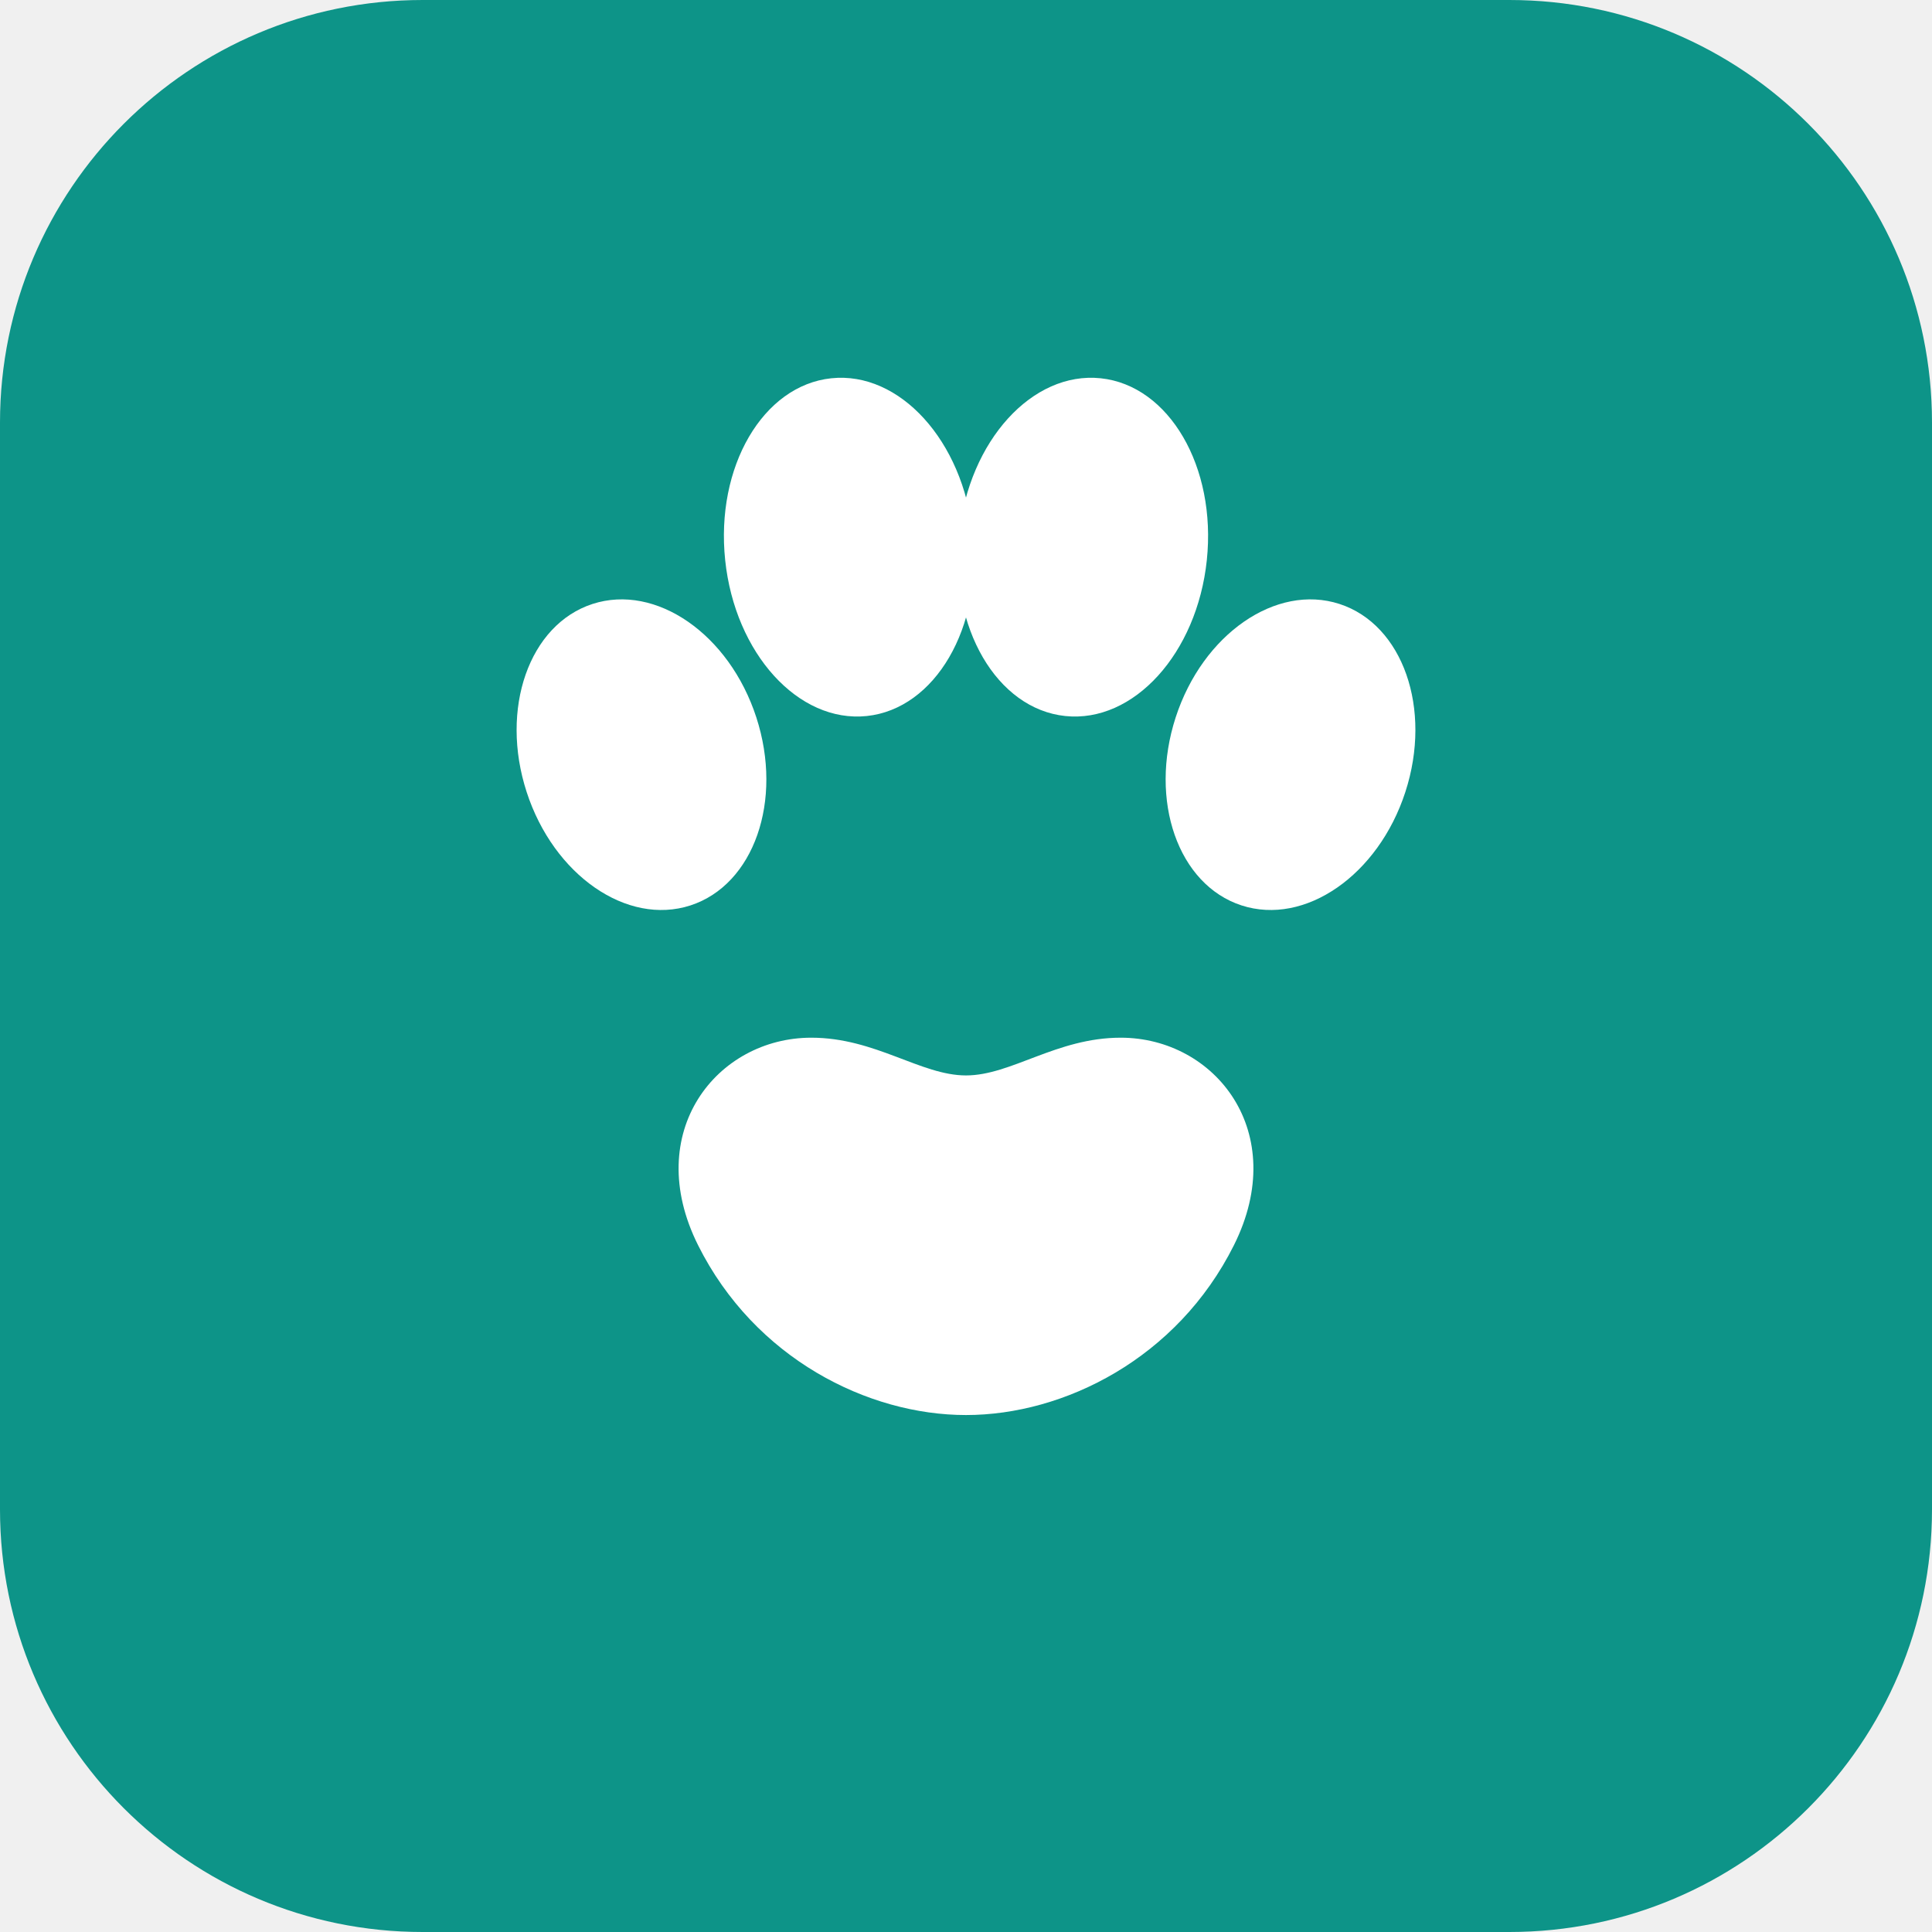
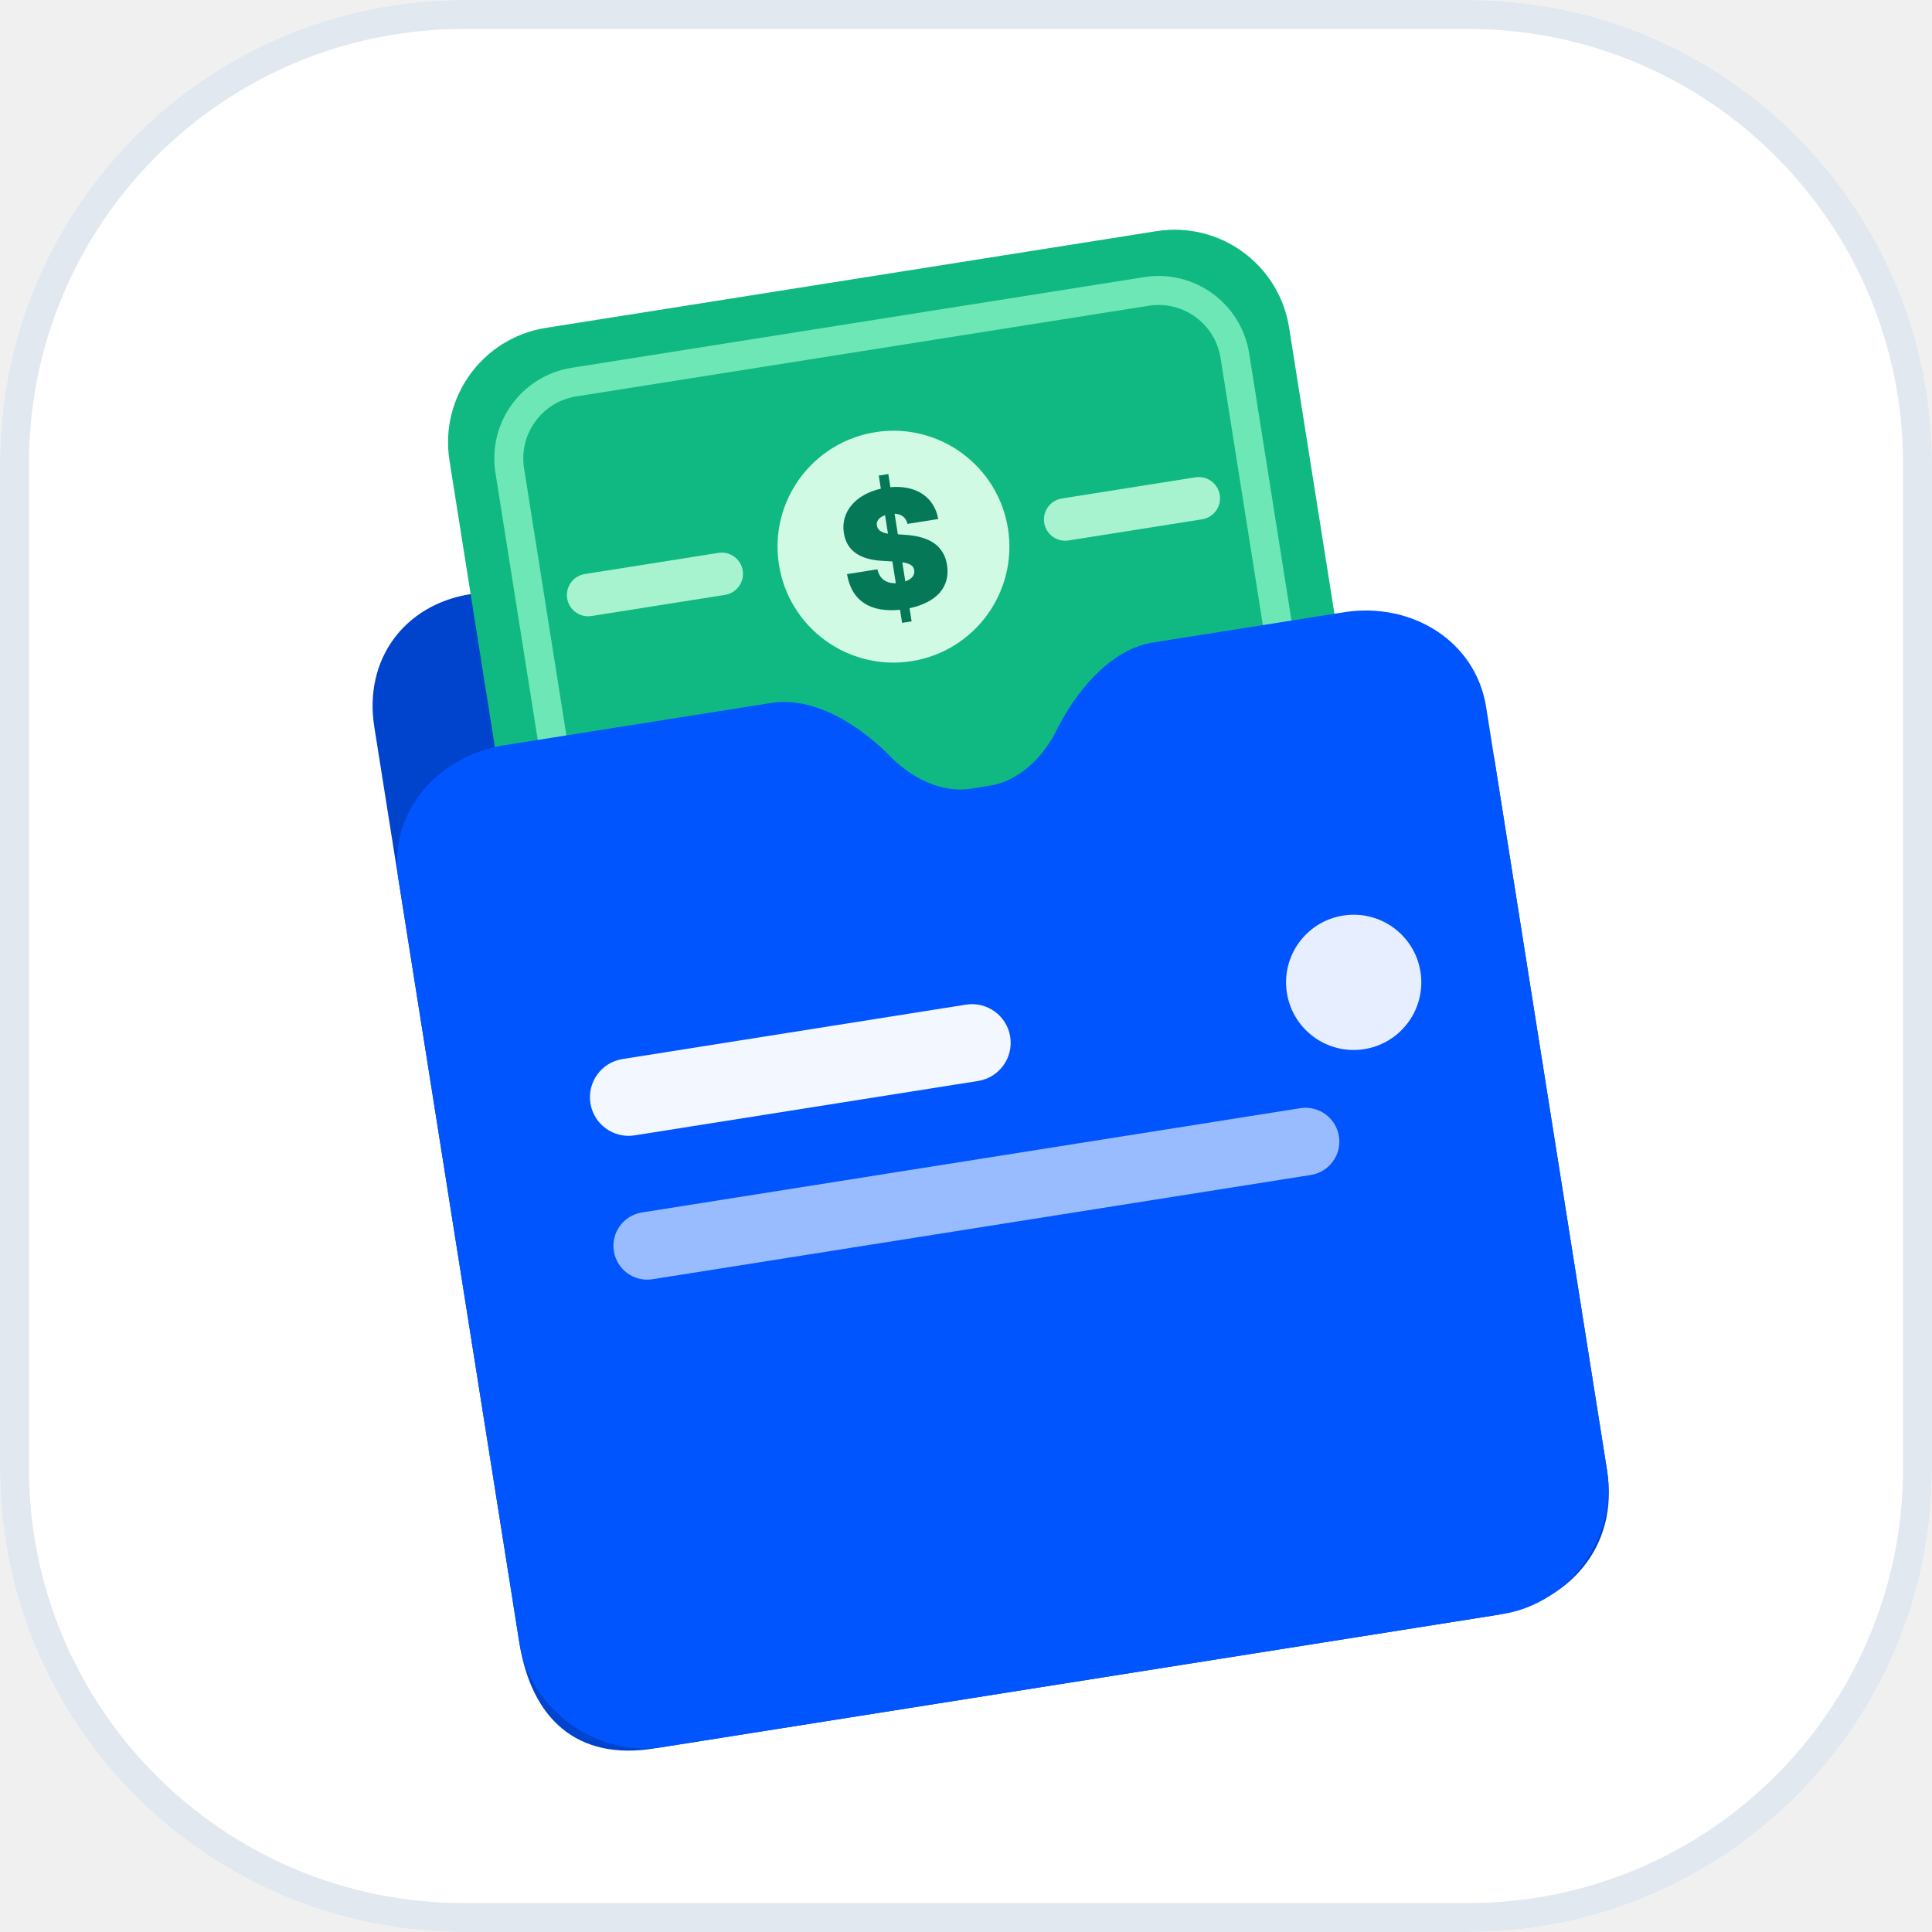
- <svg xmlns="http://www.w3.org/2000/svg" viewBox="0 0 512 512" width="100%" height="100%">
-   <rect width="512" height="512" rx="112" fill="#0D9488" />
-   <g fill="#FFFFFF">
-     <ellipse cx="170" cy="200" rx="32" ry="42" transform="rotate(-18 170 200)" />
-     <ellipse cx="225" cy="145" rx="33" ry="45" transform="rotate(-6 225 145)" />
-     <ellipse cx="287" cy="145" rx="33" ry="45" transform="rotate(6 287 145)" />
-     <ellipse cx="342" cy="200" rx="32" ry="42" transform="rotate(18 342 200)" />
-     <path d="M 215 275 C 190 275 170 300 185 330 C 200 360 230 375 256 375 C 282 375 312 360 327 330 C 342 300 322 275 297 275 C 280 275 268 285 256 285 C 244 285 232 275 215 275 Z" />
+ <svg xmlns="http://www.w3.org/2000/svg" width="512" height="512" viewBox="0 0 100 100" fill="none">
+   <rect width="100" height="100" rx="24" fill="#FFFFFF" />
+   <rect x="0.75" y="0.75" width="98.5" height="98.5" rx="23.25" fill="none" stroke="#E2E8F0" stroke-width="1.5" />
+   <g transform="translate(50, 52) rotate(-9) translate(-50, -52)">
+     <path d="M 22 38 L 22 33 C 22 29.5 24.5 27 28 27 L 46 27 C 49 27 51.5 29 53.5 32 L 56.5 38 L 73 38 C 76.5 38 79 40.5 79 44 L 79 81 C 79 85 76 87.5 72 87.5 L 28 87.5 C 24 87.5 22 85 22 81 Z" fill="#0043CC" />
+     <g>
+       <rect x="28" y="14" width="44" height="40" rx="6" fill="#10B981" />
+       <rect x="31" y="17" width="38" height="34" rx="4" fill="none" stroke="#6EE7B7" stroke-width="1.5" />
+       <circle cx="50" cy="28" r="6" fill="#D1FAE5" />
+       <text x="50" y="31.2" font-size="8.5" font-weight="900" text-anchor="middle" fill="#047857" font-family="system-ui, -apple-system, sans-serif">
+         $
+       </text>
+       <line x1="34" y1="28" x2="41" y2="28" stroke="#A7F3D0" stroke-width="2.2" stroke-linecap="round" />
+       <line x1="59" y1="28" x2="66" y2="28" stroke="#A7F3D0" stroke-width="2.2" stroke-linecap="round" />
+     </g>
+     <path d="M 22 41 C 22 37.5 25 35 28.5 35 L 42.5 35 C 44.5 35 46.5 36.5 48 38.5 C 49 40 50.5 41 52 41 L 53 41 C 54.5 41 56 40 57 38.5 C 58.5 36.5 60.5 35 62.5 35 L 72.5 35 C 76 35 79 37.5 79 41 L 79 81 C 79 84.5 76 87.5 72.5 87.5 L 28.5 87.5 C 25 87.5 22 84.5 22 81 Z" fill="#0055FF" />
+     <rect x="30" y="52" width="22" height="4" rx="2" fill="#FFFFFF" fill-opacity="0.95" />
+     <rect x="30" y="60" width="38" height="3.5" rx="1.75" fill="#99BBFF" />
+     <circle cx="70" cy="54" r="3.5" fill="#FFFFFF" fill-opacity="0.9" />
  </g>
</svg>
